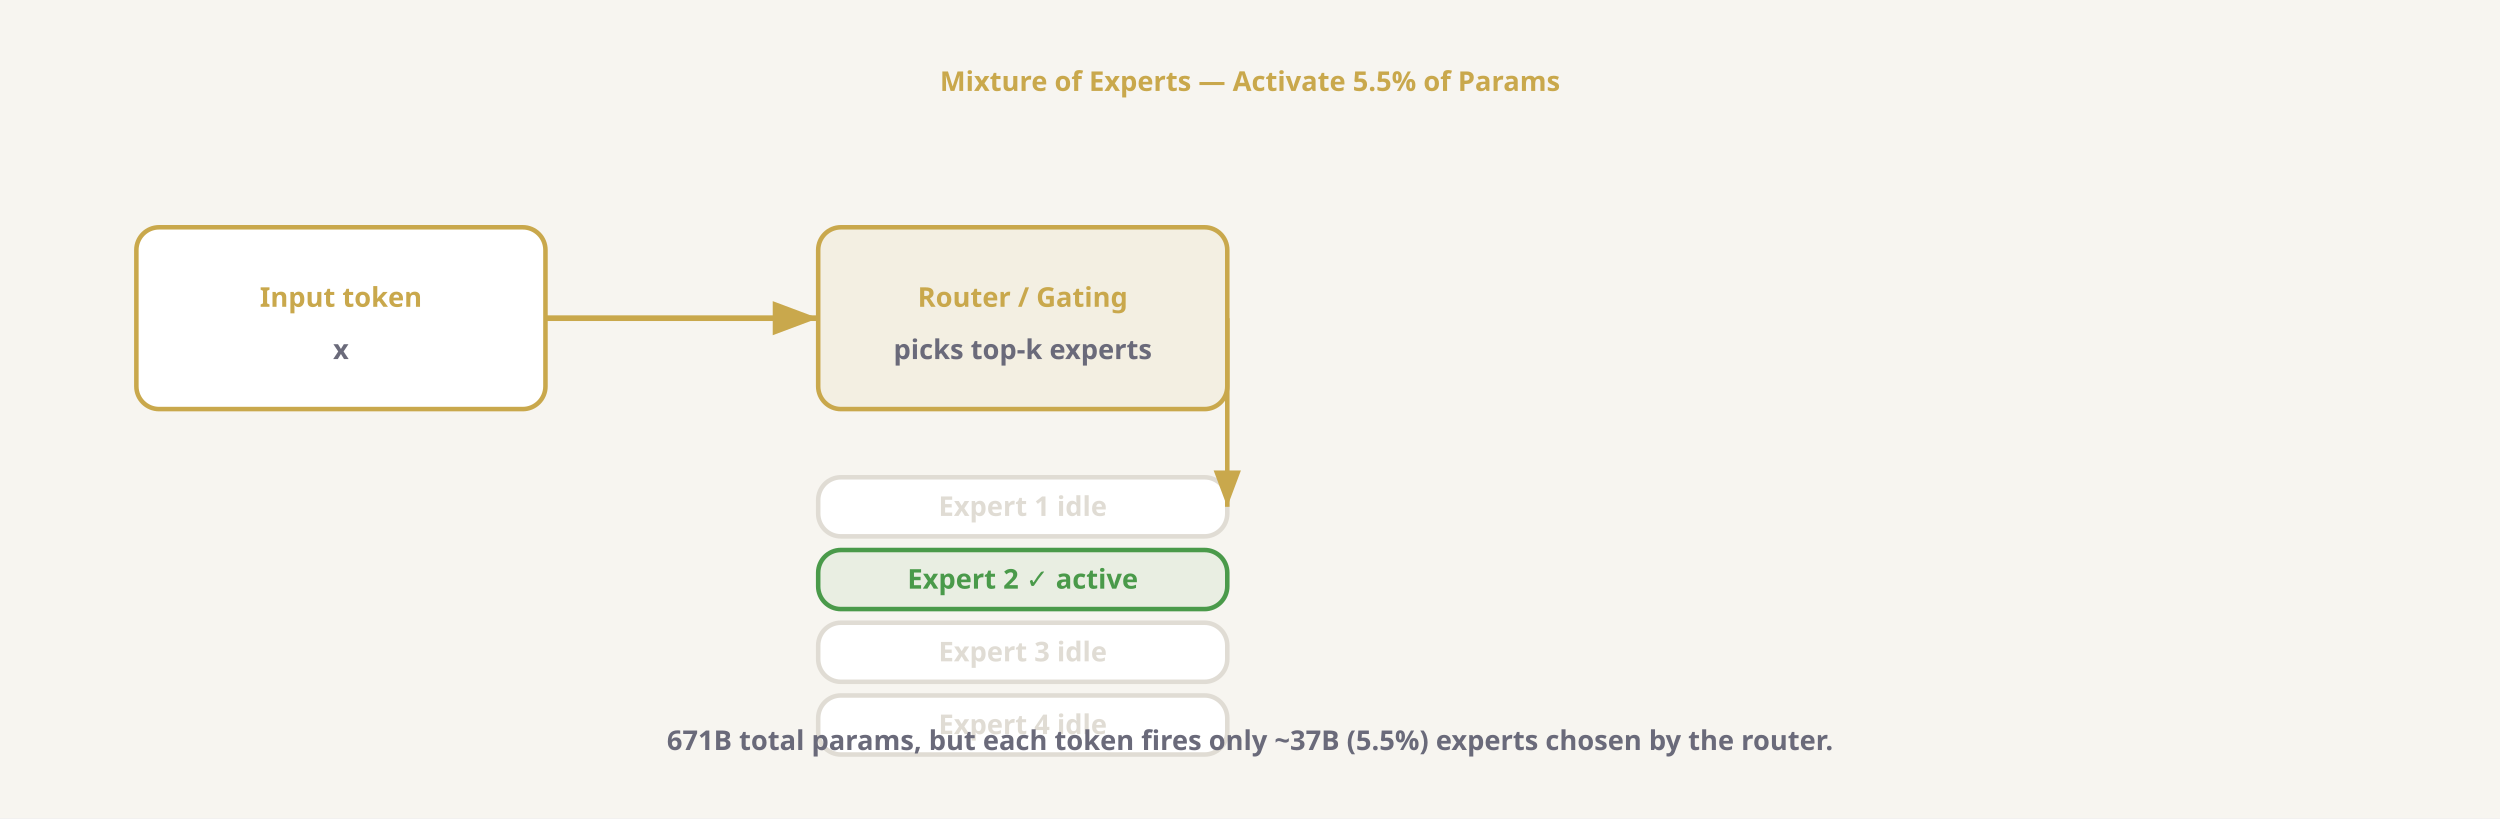
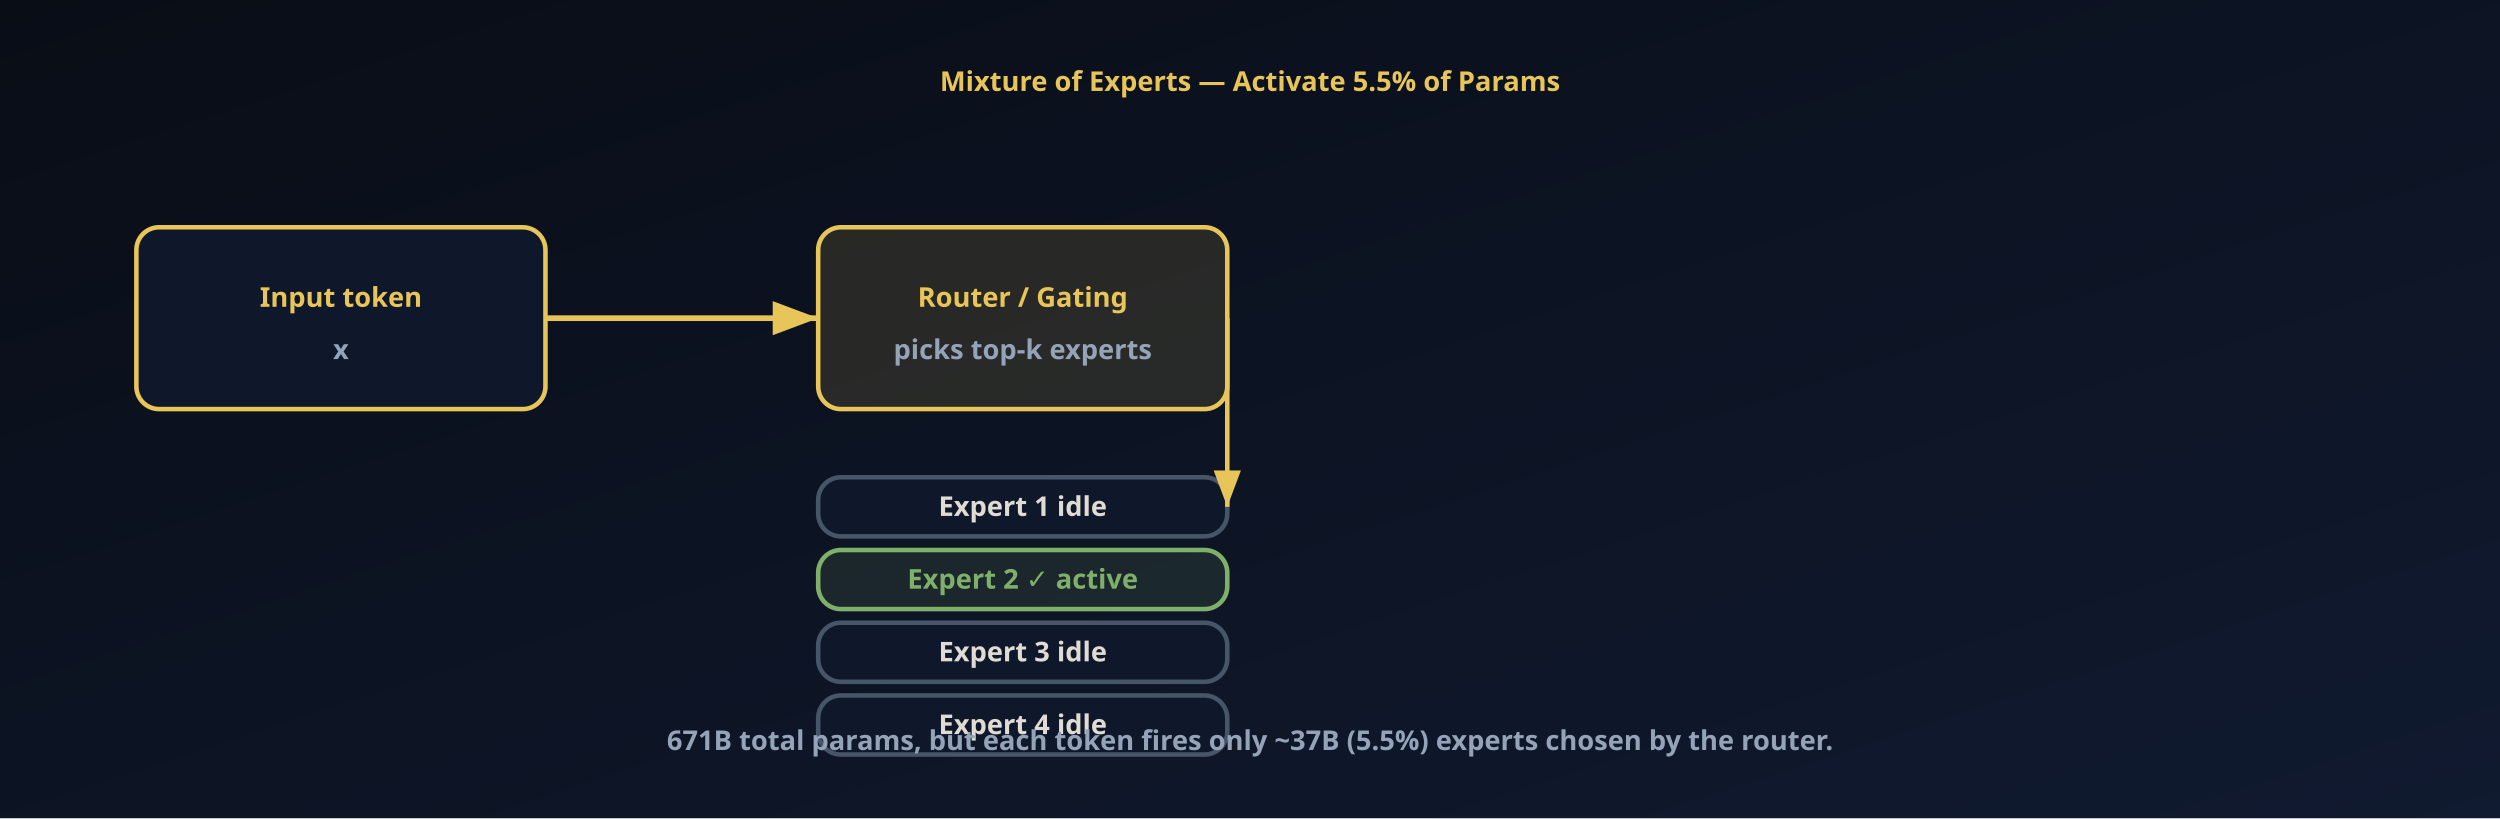
<svg xmlns="http://www.w3.org/2000/svg" viewBox="0 0 1100 360" font-family="Syne, sans-serif">
-   <rect width="1100" height="360" fill="#f7f5f0" />
-   <text x="550" y="40" font-family="Syne, sans-serif" font-size="Mixture of Experts — Activate 5.5% of Params" font-weight="800" fill="#c9a84c" text-anchor="middle">Mixture of Experts — Activate 5.5% of Params</text>
-   <rect x="60" y="100" width="180" height="80" rx="10" fill="#fff" stroke="#c9a84c" stroke-width="2" />
-   <text x="150" y="135" font-family="Syne, sans-serif" font-size="Input token" font-weight="800" fill="#c9a84c" text-anchor="middle">Input token</text>
-   <text x="150" y="158" font-family="Syne, sans-serif" font-size="x" font-weight="600" fill="#6a6a7a" text-anchor="middle">x</text>
-   <line x1="240" y1="140" x2="360" y2="140" stroke="#c9a84c" stroke-width="2.5" marker-end="url(#ah3)" />
-   <rect x="360" y="100" width="180" height="80" rx="10" fill="#c9a84c14" stroke="#c9a84c" stroke-width="2" />
-   <text x="450" y="135" font-family="Syne, sans-serif" font-size="Router / Gating" font-weight="800" fill="#c9a84c" text-anchor="middle">Router / Gating</text>
-   <text x="450" y="158" font-family="Syne, sans-serif" font-size="picks top-k experts" font-weight="600" fill="#6a6a7a" text-anchor="middle">picks top-k experts</text>
+   <defs>
+     <linearGradient id="lbg" x1="0" y1="0" x2="1" y2="1">
+       <stop offset="0" stop-color="#090d16" />
+       <stop offset="1" stop-color="#101a30" />
+     </linearGradient>
+   </defs>
+   <rect width="1100" height="360" fill="url(#lbg)" />
+   <text x="550" y="40" font-family="Syne, sans-serif" font-weight="800" fill="#E8C558" text-anchor="middle">Mixture of Experts — Activate 5.5% of Params</text>
+   <rect x="60" y="100" width="180" height="80" rx="10" fill="#0f172a" stroke="#E8C558" stroke-width="2" />
+   <text x="150" y="135" font-family="Syne, sans-serif" font-weight="800" fill="#E8C558" text-anchor="middle">Input token</text>
+   <text x="150" y="158" font-family="Syne, sans-serif" font-weight="600" fill="#94A3B8" text-anchor="middle">x</text>
+   <line x1="240" y1="140" x2="360" y2="140" stroke="#E8C558" stroke-width="2.5" marker-end="url(#ah3)" />
+   <rect x="360" y="100" width="180" height="80" rx="10" fill="#E8C55821" stroke="#E8C558" stroke-width="2" />
+   <text x="450" y="135" font-family="Syne, sans-serif" font-weight="800" fill="#E8C558" text-anchor="middle">Router / Gating</text>
+   <text x="450" y="158" font-family="Syne, sans-serif" font-weight="600" fill="#94A3B8" text-anchor="middle">picks top-k experts</text>
  <defs>
    <marker id="ah3" markerWidth="10" markerHeight="10" refX="8" refY="3" orient="auto">
-       <path d="M0,0 L8,3 L0,6 Z" fill="#c9a84c" />
+       <path d="M0,0 L8,3 L0,6 Z" fill="#E8C558" />
    </marker>
  </defs>
-   <rect x="360" y="210" width="180" height="26" rx="10" fill="#fff" stroke="#e0dcd4" stroke-width="2" />
-   <text x="450" y="227" font-family="Syne, sans-serif" font-size="Expert 1 idle" font-weight="700" fill="#e0dcd4" text-anchor="middle">Expert 1 idle</text>
-   <rect x="360" y="242" width="180" height="26" rx="10" fill="#4a9a4a14" stroke="#4a9a4a" stroke-width="2" />
-   <text x="450" y="259" font-family="Syne, sans-serif" font-size="Expert 2 ✓ active" font-weight="700" fill="#4a9a4a" text-anchor="middle">Expert 2 ✓ active</text>
-   <rect x="360" y="274" width="180" height="26" rx="10" fill="#fff" stroke="#e0dcd4" stroke-width="2" />
-   <text x="450" y="291" font-family="Syne, sans-serif" font-size="Expert 3 idle" font-weight="700" fill="#e0dcd4" text-anchor="middle">Expert 3 idle</text>
-   <rect x="360" y="306" width="180" height="26" rx="10" fill="#fff" stroke="#e0dcd4" stroke-width="2" />
-   <text x="450" y="323" font-family="Syne, sans-serif" font-size="Expert 4 idle" font-weight="700" fill="#e0dcd4" text-anchor="middle">Expert 4 idle</text>
-   <line x1="540" y1="140" x2="540" y2="223" stroke="#c9a84c" stroke-width="2" marker-end="url(#ah3)" />
-   <text x="550" y="330" font-family="Syne, sans-serif" font-size="671B total params, but each token fires only ~37B (5.5%) experts chosen by the router." font-weight="600" fill="#6a6a7a" text-anchor="middle">671B total params, but each token fires only ~37B (5.5%) experts chosen by the router.</text>
+   <rect x="360" y="210" width="180" height="26" rx="10" fill="#0f172a" stroke="#475569" stroke-width="2" />
+   <text x="450" y="227" font-family="Syne, sans-serif" font-weight="700" fill="#e0dcd4" text-anchor="middle">Expert 1 idle</text>
+   <rect x="360" y="242" width="180" height="26" rx="10" fill="#7FB06921" stroke="#7FB069" stroke-width="2" />
+   <text x="450" y="259" font-family="Syne, sans-serif" font-weight="700" fill="#7FB069" text-anchor="middle">Expert 2 ✓ active</text>
+   <rect x="360" y="274" width="180" height="26" rx="10" fill="#0f172a" stroke="#475569" stroke-width="2" />
+   <text x="450" y="291" font-family="Syne, sans-serif" font-weight="700" fill="#e0dcd4" text-anchor="middle">Expert 3 idle</text>
+   <rect x="360" y="306" width="180" height="26" rx="10" fill="#0f172a" stroke="#475569" stroke-width="2" />
+   <text x="450" y="323" font-family="Syne, sans-serif" font-weight="700" fill="#e0dcd4" text-anchor="middle">Expert 4 idle</text>
+   <line x1="540" y1="140" x2="540" y2="223" stroke="#E8C558" stroke-width="2" marker-end="url(#ah3)" />
+   <text x="550" y="330" font-family="Syne, sans-serif" font-size="671B total params, but each token fires only ~37B (5.5%) experts chosen by the router." font-weight="600" fill="#94A3B8" text-anchor="middle">671B total params, but each token fires only ~37B (5.5%) experts chosen by the router.</text>
</svg>
